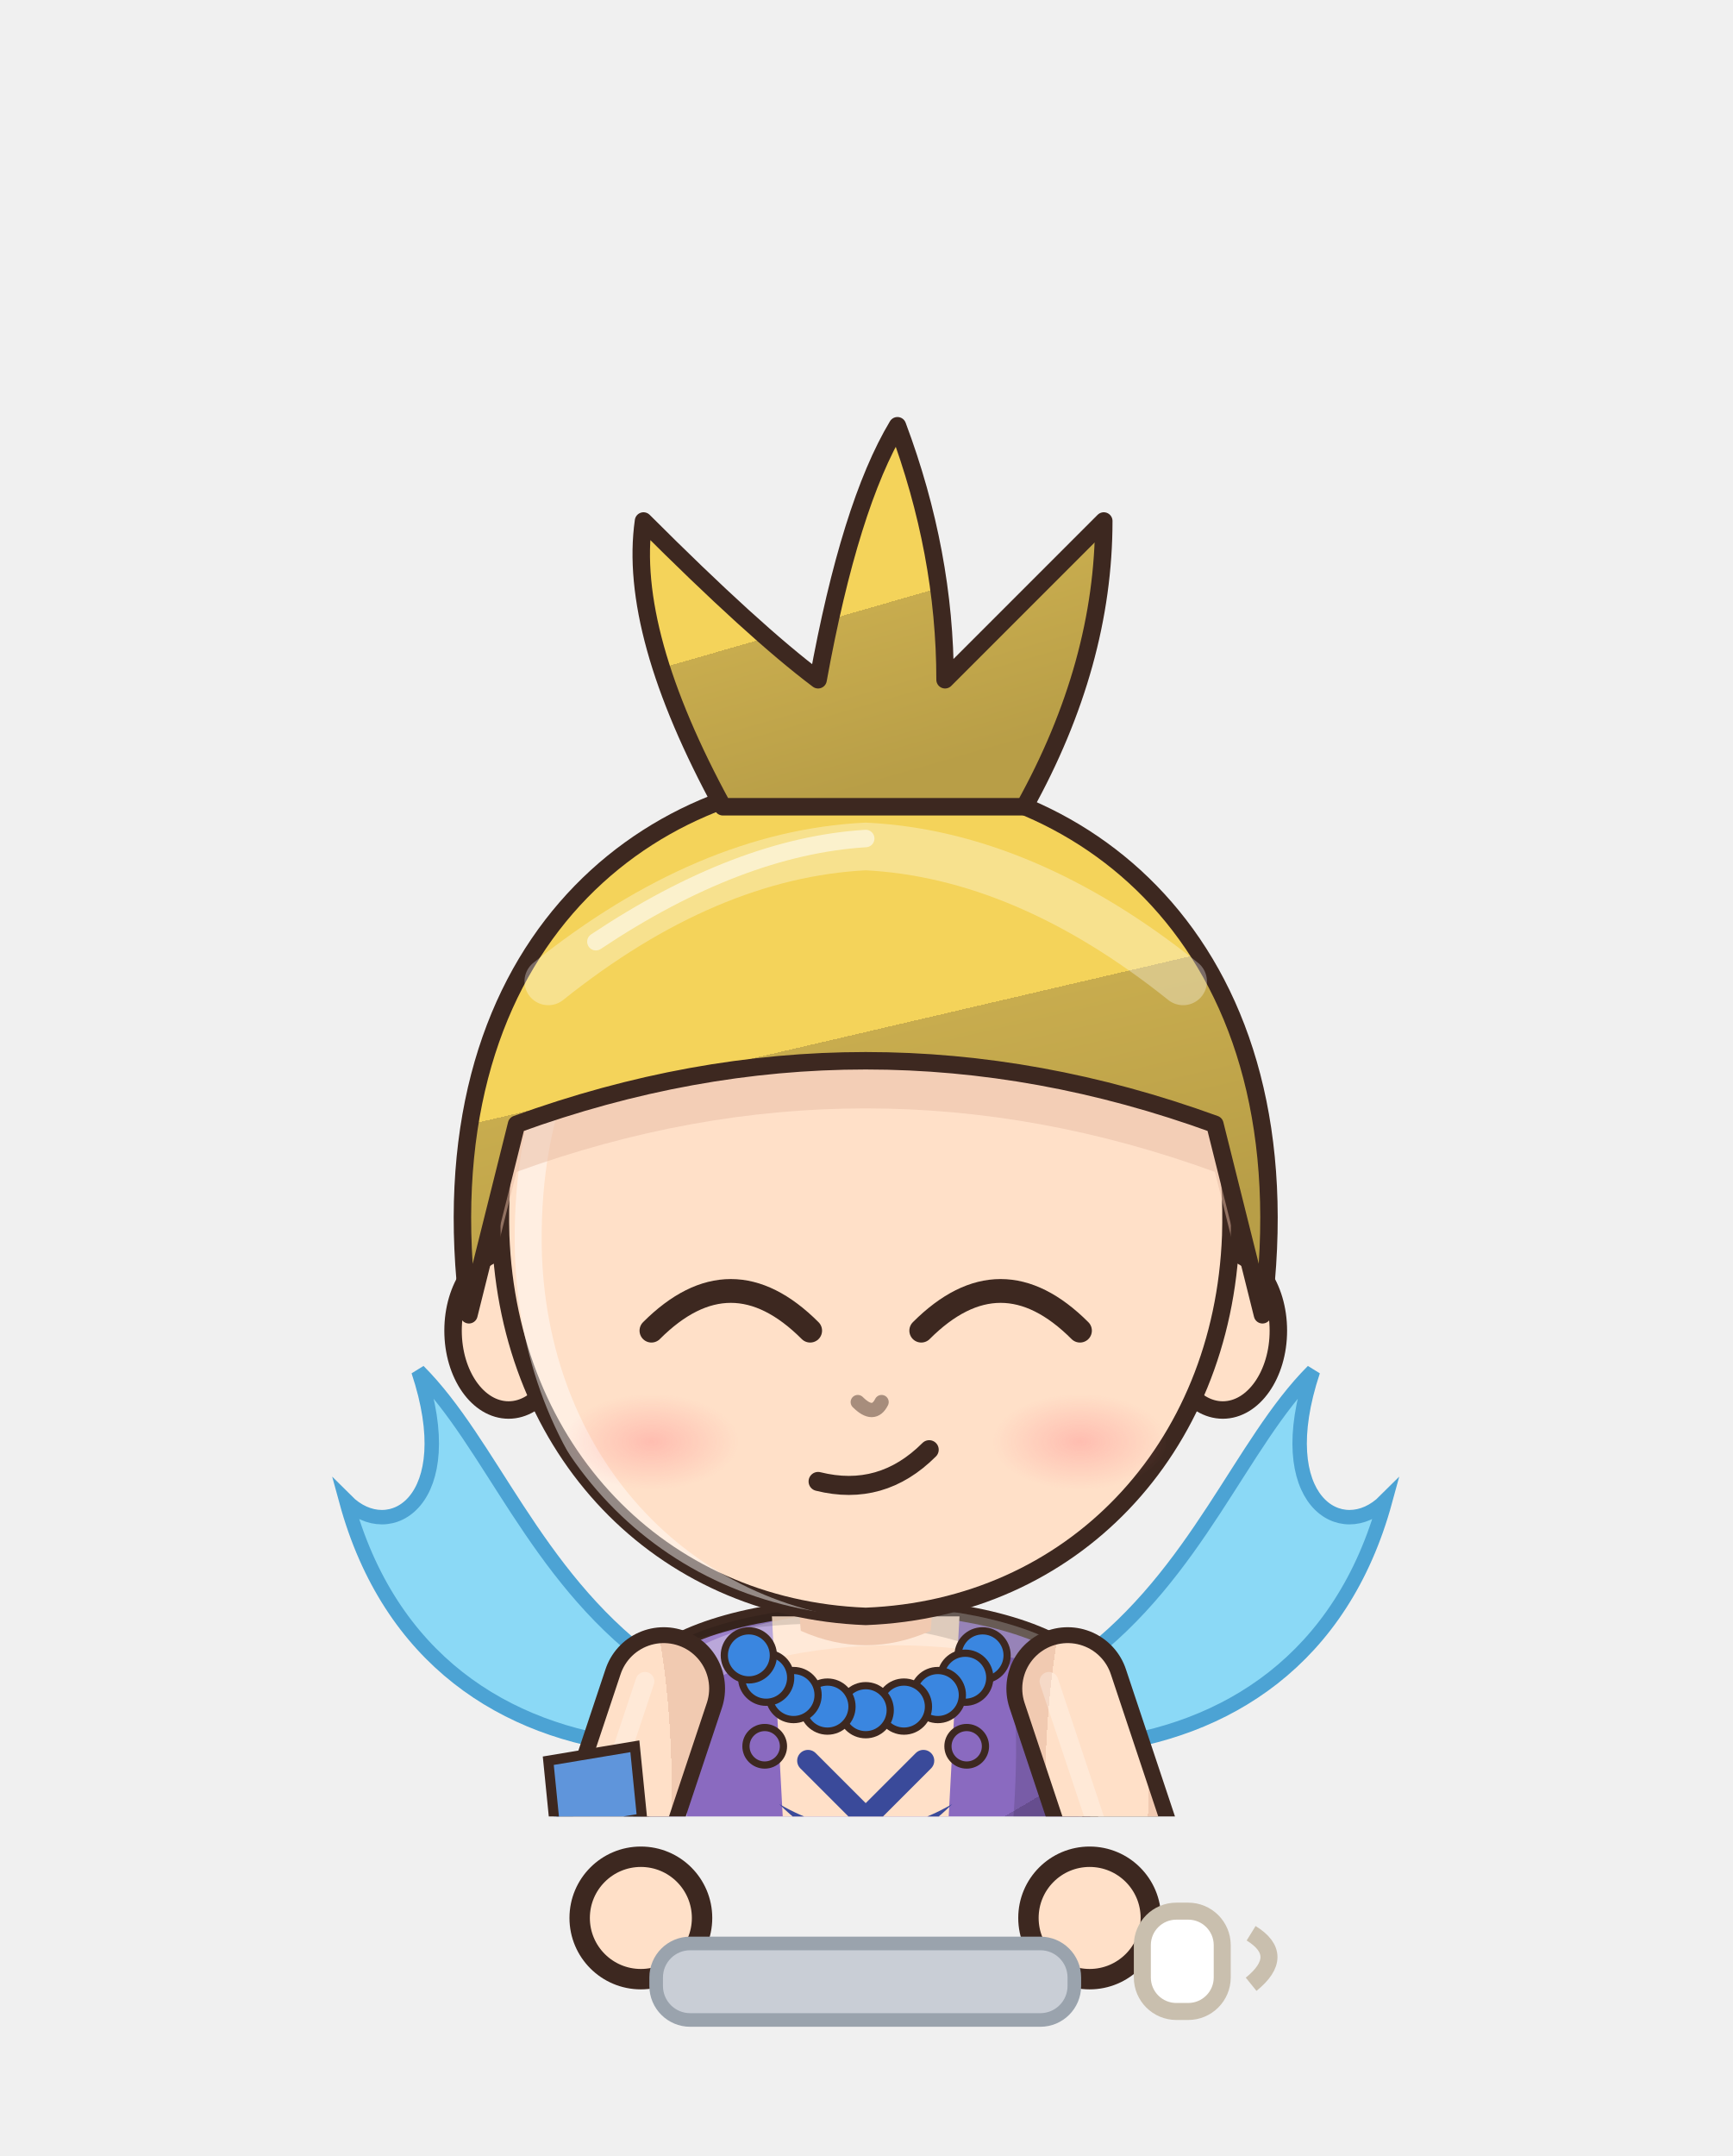
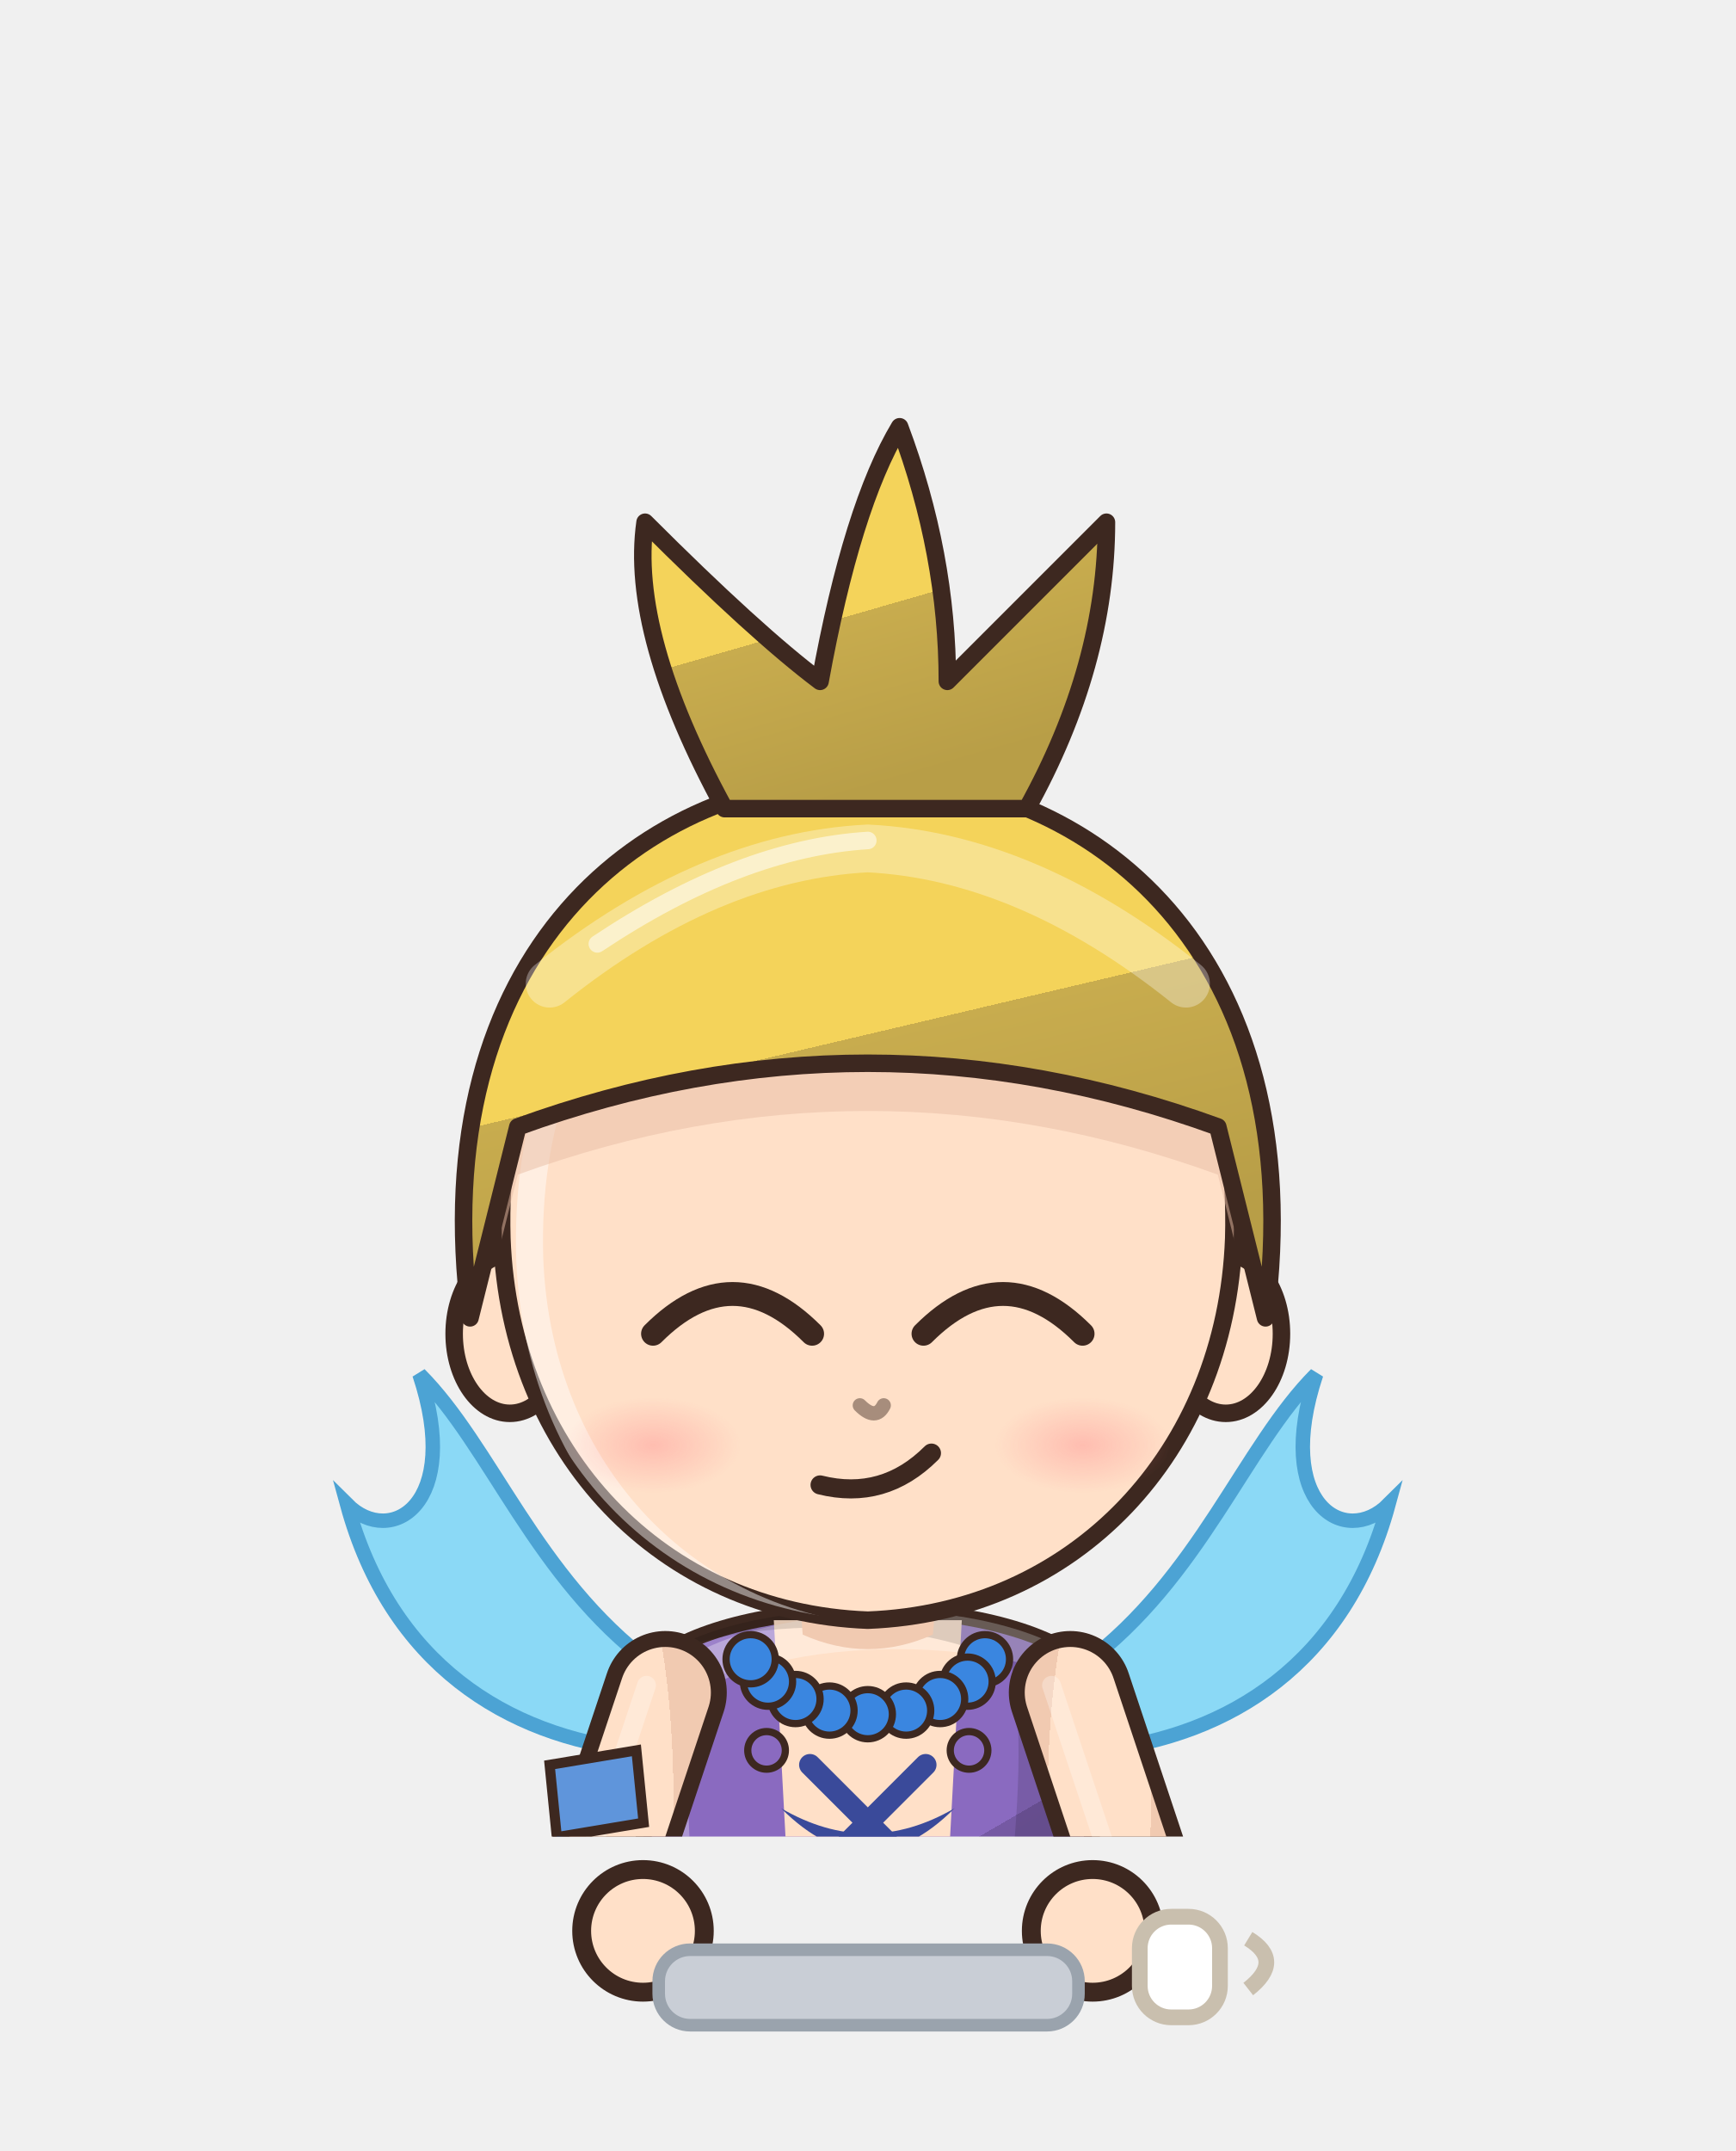
- <svg xmlns="http://www.w3.org/2000/svg" viewBox="94.1 613.2 101.9 126.8" width="101.9" height="126.8">
-   <svg x="94.1" y="613.2" viewBox="-120 -180 240 251.72" width="101.854" height="106.829">
+ <svg xmlns="http://www.w3.org/2000/svg" viewBox="103.8 603.2 110.4 136.8" width="110.4" height="136.8">
+   <svg x="103.8" y="603.2" viewBox="-120 -180 240 253.91" width="110.4" height="116.8">
    <defs>
      <linearGradient id="hair67" x1="0" y1="0" x2=".35" y2="1">
        <stop offset="0" stop-color="#f5da74" />
        <stop offset=".16" stop-color="#f5da74" />
        <stop offset=".16" stop-color="#f4d35a" />
        <stop offset=".58" stop-color="#f4d35a" />
        <stop offset=".58" stop-color="#c8ac4e" />
        <stop offset="1" stop-color="#b89e47" />
      </linearGradient>
      <radialGradient id="skin67" cx=".4" cy=".32" r=".85">
        <stop offset="0" stop-color="#ffe0c8" />
        <stop offset=".84" stop-color="#ffe0c8" />
        <stop offset=".84" stop-color="#f1cab1" />
        <stop offset="1" stop-color="#f1cab1" />
      </radialGradient>
      <linearGradient id="cloth67" x1="0" y1="0" x2=".45" y2="1">
        <stop offset="0" stop-color="#9c81ca" />
        <stop offset=".16" stop-color="#9c81ca" />
        <stop offset=".16" stop-color="#8a6ac0" />
        <stop offset=".6" stop-color="#8a6ac0" />
        <stop offset=".6" stop-color="#7559a3" />
        <stop offset="1" stop-color="#6b5195" />
      </linearGradient>
      <linearGradient id="iris67" x1="0" y1="0" x2="0" y2="1">
        <stop offset="0" stop-color="#212836" />
        <stop offset=".5" stop-color="#4a5a7a" />
        <stop offset="1" stop-color="#9ba4b5" />
      </linearGradient>
      <linearGradient id="gold67" x1="0" y1="0" x2="1" y2="1">
        <stop offset="0" stop-color="#f6d27a" />
        <stop offset=".55" stop-color="#d9a63a" />
        <stop offset="1" stop-color="#a8761e" />
      </linearGradient>
      <linearGradient id="steel67" x1="0" y1="0" x2="1" y2="1">
        <stop offset="0" stop-color="#e4e8ee" />
        <stop offset=".5" stop-color="#9aa3ad" />
        <stop offset="1" stop-color="#5a606a" />
      </linearGradient>
      <linearGradient id="beard67" x1="0" y1="0" x2="0" y2="1">
        <stop offset="0" stop-color="#e6e6ea" />
        <stop offset="1" stop-color="#b8b8c2" />
      </linearGradient>
      <radialGradient id="hawkiris67" cx=".45" cy=".4" r=".7">
        <stop offset="0" stop-color="#ffe27a" />
        <stop offset=".6" stop-color="#e8a52a" />
        <stop offset="1" stop-color="#9a5a12" />
      </radialGradient>
      <linearGradient id="straw67" x1="0" y1="0" x2=".3" y2="1">
        <stop offset="0" stop-color="#ffe7aa" />
        <stop offset=".16" stop-color="#ffe7aa" />
        <stop offset=".16" stop-color="#ffe39a" />
        <stop offset=".58" stop-color="#ffe39a" />
        <stop offset=".58" stop-color="#e9b456" />
        <stop offset="1" stop-color="#d6a54f" />
      </linearGradient>
      <radialGradient id="blush67">
        <stop offset="0" stop-color="#ff7f86" stop-opacity=".9" />
        <stop offset="1" stop-color="#ff7f86" stop-opacity="0" />
      </radialGradient>
      <clipPath id="face67">
        <path d="M -46,-4 C -47,-38 -25,-55 0,-55 C 25,-55 47,-38 46,-4 C 45,23 26,43 0,44 C -26,43 -45,23 -46,-4 Z" />
      </clipPath>
      <clipPath id="torso67">
        <path d="M -30,50 C -34,68 -28,94 -26,124 L 26,124 C 28,94 34,68 30,50 C 18,40 -18,40 -30,50 Z" />
      </clipPath>
    </defs>
    <ellipse cx="0" cy="208" rx="42" ry="7" fill="#000000" opacity=".16" />
    <g transform="translate(0,44.0) scale(1.100,1.100) translate(0,-44)" />
    <g transform="translate(0,205) scale(1,1) translate(0,-205)">
      <path d="M -23.5,118 Q -24.5,160.0 -20.5,202 L -5.5,202 Q -1.5,160.0 -2.5,118 Z" fill="#3b4258" stroke="#3d2820" stroke-width="2.2" stroke-linejoin="round" />
      <path d="M -9,124 Q -8,160 -10,196" stroke="#000000" stroke-width="4.5" fill="none" opacity=".14" stroke-linecap="round" />
      <path d="M -18,126 Q -19,150 -18,170" stroke="#ffffff" stroke-width="2" fill="none" opacity=".22" stroke-linecap="round" />
      <ellipse cx="-13" cy="205" rx="14" ry="7" fill="#3a2a24" stroke="#3d2820" stroke-width="2.2" stroke-linejoin="round" />
      <ellipse cx="-17" cy="202.5" rx="5" ry="2" fill="#ffffff" opacity=".35" />
      <path d="M 2.5,118 Q 1.5,160.0 5.5,202 L 20.5,202 Q 24.5,160.0 23.5,118 Z" fill="#3b4258" stroke="#3d2820" stroke-width="2.2" stroke-linejoin="round" />
      <path d="M 17,124 Q 18,160 16,196" stroke="#000000" stroke-width="4.5" fill="none" opacity=".14" stroke-linecap="round" />
      <path d="M 8,126 Q 7,150 8,170" stroke="#ffffff" stroke-width="2" fill="none" opacity=".22" stroke-linecap="round" />
      <ellipse cx="13" cy="205" rx="14" ry="7" fill="#3a2a24" stroke="#3d2820" stroke-width="2.2" stroke-linejoin="round" />
      <ellipse cx="9" cy="202.5" rx="5" ry="2" fill="#ffffff" opacity=".35" />
      <path d="M -30,50 C -34,68 -28,94 -26,124 L 26,124 C 28,94 34,68 30,50 C 18,40 -18,40 -30,50 Z" fill="url(#cloth67)" stroke="#3d2820" stroke-width="2.2" stroke-linejoin="round" />
      <path d="M -13,44 L 13,44 L 9,118 L -9,118 Z" fill="url(#skin67)" />
      <circle cx="-14" cy="62" r="2.6" fill="#8a6ac0" stroke="#3d2820" stroke-width="1" />
      <circle cx="-14" cy="80" r="2.6" fill="#8a6ac0" stroke="#3d2820" stroke-width="1" />
      <circle cx="-14" cy="98" r="2.6" fill="#8a6ac0" stroke="#3d2820" stroke-width="1" />
      <circle cx="14" cy="62" r="2.6" fill="#8a6ac0" stroke="#3d2820" stroke-width="1" />
      <circle cx="14" cy="80" r="2.6" fill="#8a6ac0" stroke="#3d2820" stroke-width="1" />
      <circle cx="14" cy="98" r="2.6" fill="#8a6ac0" stroke="#3d2820" stroke-width="1" />
      <g clip-path="url(#torso67)">
        <path d="M -30,50 C -34,68 -28,94 -26,124 L 26,124 C 28,94 34,68 30,50 C 18,40 -18,40 -30,50 Z" transform="translate(4,3)" fill="none" stroke="#ffffff" stroke-width="5" opacity=".3" />
        <path d="M -30,50 C -34,68 -28,94 -26,124 L 26,124 C 28,94 34,68 30,50 C 18,40 -18,40 -30,50 Z" transform="translate(-6,-2)" fill="none" stroke="#000000" stroke-width="9" opacity=".13" />
      </g>
      <circle cx="16.2" cy="49.4" r="3.4" fill="#3a86e0" stroke="#3d2820" stroke-width="1" />
      <circle cx="13.8" cy="52.5" r="3.4" fill="#3a86e0" stroke="#3d2820" stroke-width="1" />
      <circle cx="10.0" cy="54.9" r="3.4" fill="#3a86e0" stroke="#3d2820" stroke-width="1" />
      <circle cx="5.3" cy="56.5" r="3.4" fill="#3a86e0" stroke="#3d2820" stroke-width="1" />
      <circle cx="0.0" cy="57.0" r="3.4" fill="#3a86e0" stroke="#3d2820" stroke-width="1" />
      <circle cx="-5.3" cy="56.5" r="3.4" fill="#3a86e0" stroke="#3d2820" stroke-width="1" />
      <circle cx="-10.0" cy="54.9" r="3.4" fill="#3a86e0" stroke="#3d2820" stroke-width="1" />
      <circle cx="-13.8" cy="52.5" r="3.4" fill="#3a86e0" stroke="#3d2820" stroke-width="1" />
      <circle cx="-16.2" cy="49.4" r="3.4" fill="#3a86e0" stroke="#3d2820" stroke-width="1" />
      <path d="M -8,64 L 8,80 M 8,64 L -8,80" stroke="#3a4a9a" stroke-width="3" stroke-linecap="round" />
      <path d="M -12,70 Q 0,82 12,70 Q 0,77 -12,70 Z" fill="#3a4a9a" />
      <path d="M -30,50 C -46,38 -52,20 -62,10 C -56,28 -66,34 -72,28 C -66,50 -50,60 -32,62 Z" fill="#7fd6f6" stroke="#3a9ad0" stroke-width="2" opacity=".9" />
      <path d="M 30,50 C 46,38 52,20 62,10 C 56,28 66,34 72,28 C 66,50 50,60 32,62 Z" fill="#7fd6f6" stroke="#3a9ad0" stroke-width="2" opacity=".9" />
      <path d="M -28,54 L -38,84 L -31,102" stroke="#3d2820" stroke-width="17" fill="none" stroke-linecap="round" stroke-linejoin="round" />
      <path d="M -28,54 L -38,84 L -31,102" stroke="url(#skin67)" stroke-width="12.6" fill="none" stroke-linecap="round" stroke-linejoin="round" />
      <path d="M -28,54 L -38,84 L -31,102" transform="translate(-2.6,-1)" stroke="#ffffff" stroke-width="2.6" fill="none" stroke-linecap="round" stroke-linejoin="round" opacity=".28" />
      <path d="M 28,54 L 38,84 L 31,102" stroke="#3d2820" stroke-width="17" fill="none" stroke-linecap="round" stroke-linejoin="round" />
      <path d="M 28,54 L 38,84 L 31,102" stroke="url(#skin67)" stroke-width="12.6" fill="none" stroke-linecap="round" stroke-linejoin="round" />
      <path d="M 28,54 L 38,84 L 31,102" transform="translate(-2.6,-1)" stroke="#ffffff" stroke-width="2.6" fill="none" stroke-linecap="round" stroke-linejoin="round" opacity=".28" />
      <circle cx="-31" cy="102" r="8.5" fill="url(#skin67)" stroke="#3d2820" stroke-width="2.2" />
      <circle cx="31" cy="102" r="8.5" fill="url(#skin67)" stroke="#3d2820" stroke-width="2.2" />
      <path d="M -44,64 L -32,62 L -31,72 L -43,74 Z" fill="#5f95db" stroke="#3d2820" stroke-width="1.4" />
      <path d="M -10,34 L 10,34 L 9,46 Q 0,50 -9,46 Z" fill="#f1cab1" />
    </g>
    <g transform="translate(0,44.0) scale(1.100,1.100) translate(0,-44)">
      <ellipse cx="-45" cy="8" rx="7" ry="10" fill="url(#skin67)" stroke="#3d2820" stroke-width="2.2" stroke-linejoin="round" />
      <ellipse cx="45" cy="8" rx="7" ry="10" fill="url(#skin67)" stroke="#3d2820" stroke-width="2.2" stroke-linejoin="round" />
      <path d="M -46,-4 C -47,-38 -25,-55 0,-55 C 25,-55 47,-38 46,-4 C 45,23 26,43 0,44 C -26,43 -45,23 -46,-4 Z" fill="url(#skin67)" stroke="#3d2820" stroke-width="2.2" stroke-linejoin="round" />
      <g clip-path="url(#face67)">
        <path d="M -46,-4 C -47,-38 -25,-55 0,-55 C 25,-55 47,-38 46,-4 C 45,23 26,43 0,44 C -26,43 -45,23 -46,-4 Z" transform="translate(3.5,2.5)" fill="none" stroke="#ffffff" stroke-width="3.4" opacity=".45" />
      </g>
      <g clip-path="url(#face67)">
        <path d="M -50,6 C -56,-40 -28,-62 0,-62 C 28,-62 56,-40 50,6 L 44,-18 Q 0,-34 -44,-18 Z" transform="translate(0,6)" fill="#e7bca4" opacity=".5" />
      </g>
      <path d="M -27,8 Q -17,-2 -7,8" stroke="#3d2820" stroke-width="3" fill="none" stroke-linecap="round" />
      <path d="M 7,8 Q 17,-2 27,8" stroke="#3d2820" stroke-width="3" fill="none" stroke-linecap="round" />
      <path d="M -6,27 Q 2,29 8,23" stroke="#3d2820" stroke-width="2.4" fill="none" stroke-linecap="round" />
      <ellipse cx="-27" cy="22" rx="11" ry="6" fill="url(#blush67)" opacity="0.40" />
      <ellipse cx="27" cy="22" rx="11" ry="6" fill="url(#blush67)" opacity="0.40" />
      <path d="M -1,17 Q 1,19 2,17" stroke="#a78d7c" stroke-width="1.8" fill="none" stroke-linecap="round" />
      <path d="M -50,6 C -56,-40 -28,-62 0,-62 C 28,-62 56,-40 50,6 L 44,-18 Q 0,-34 -44,-18 Z" fill="url(#hair67)" stroke="#3d2820" stroke-width="2.2" stroke-linejoin="round" />
      <path d="M -18,-58 Q -30,-80 -28,-94 Q -14,-80 -6,-74 Q -2,-96 4,-106 Q 10,-90 10,-74 Q 20,-84 30,-94 Q 30,-76 20,-58 Z" fill="url(#hair67)" stroke="#3d2820" stroke-width="2.2" stroke-linejoin="round" />
      <defs>
        <clipPath id="hf67">
          <path d="M -50,6 C -56,-40 -28,-62 0,-62 C 28,-62 56,-40 50,6 L 44,-18 Q 0,-34 -44,-18 Z" />
        </clipPath>
      </defs>
      <g clip-path="url(#hf67)">
        <path d="M -40,-36 Q -20,-52 0,-53 Q 20,-52 40,-36" stroke="#ffffff" stroke-width="6" fill="none" stroke-linecap="round" opacity=".32" />
        <path d="M -34,-41 Q -16,-53 0,-54" stroke="#ffffff" stroke-width="2.2" fill="none" stroke-linecap="round" opacity=".55" />
      </g>
    </g>
    <g transform="translate(0,205) scale(1,1) translate(0,-205)" />
  </svg>
-   <circle cx="131.8" cy="726.0" r="3.6" fill="#ffe0c8" stroke="#3d2820" stroke-width="1.2" />
-   <circle cx="158.2" cy="726.0" r="3.6" fill="#ffe0c8" stroke="#3d2820" stroke-width="1.2" />
-   <rect x="132.7" y="727.5" width="24.6" height="4.5" rx="2" fill="#c9ced6" stroke="#9aa3ad" stroke-width=".8" />
-   <rect x="161.3" y="725.6" width="4.7" height="5.9" rx="2" fill="#ffffff" stroke="#c9bfae" />
-   <path d="M 167.7,726.9 q 2.1,1.3 0,3.0" stroke="#c9bfae" fill="none" />
+   <circle cx="144.7" cy="726.0" r="3.9" fill="#ffe0c8" stroke="#3d2820" stroke-width="1.2" />
+   <circle cx="173.3" cy="726.0" r="3.9" fill="#ffe0c8" stroke="#3d2820" stroke-width="1.2" />
+   <rect x="145.7" y="727.2" width="26.7" height="4.8" rx="2" fill="#c9ced6" stroke="#9aa3ad" stroke-width=".8" />
+   <rect x="176.3" y="725.1" width="5.1" height="6.4" rx="2" fill="#ffffff" stroke="#c9bfae" />
+   <path d="M 183.2,726.5 q 2.3,1.4 0,3.2" stroke="#c9bfae" fill="none" />
</svg>
